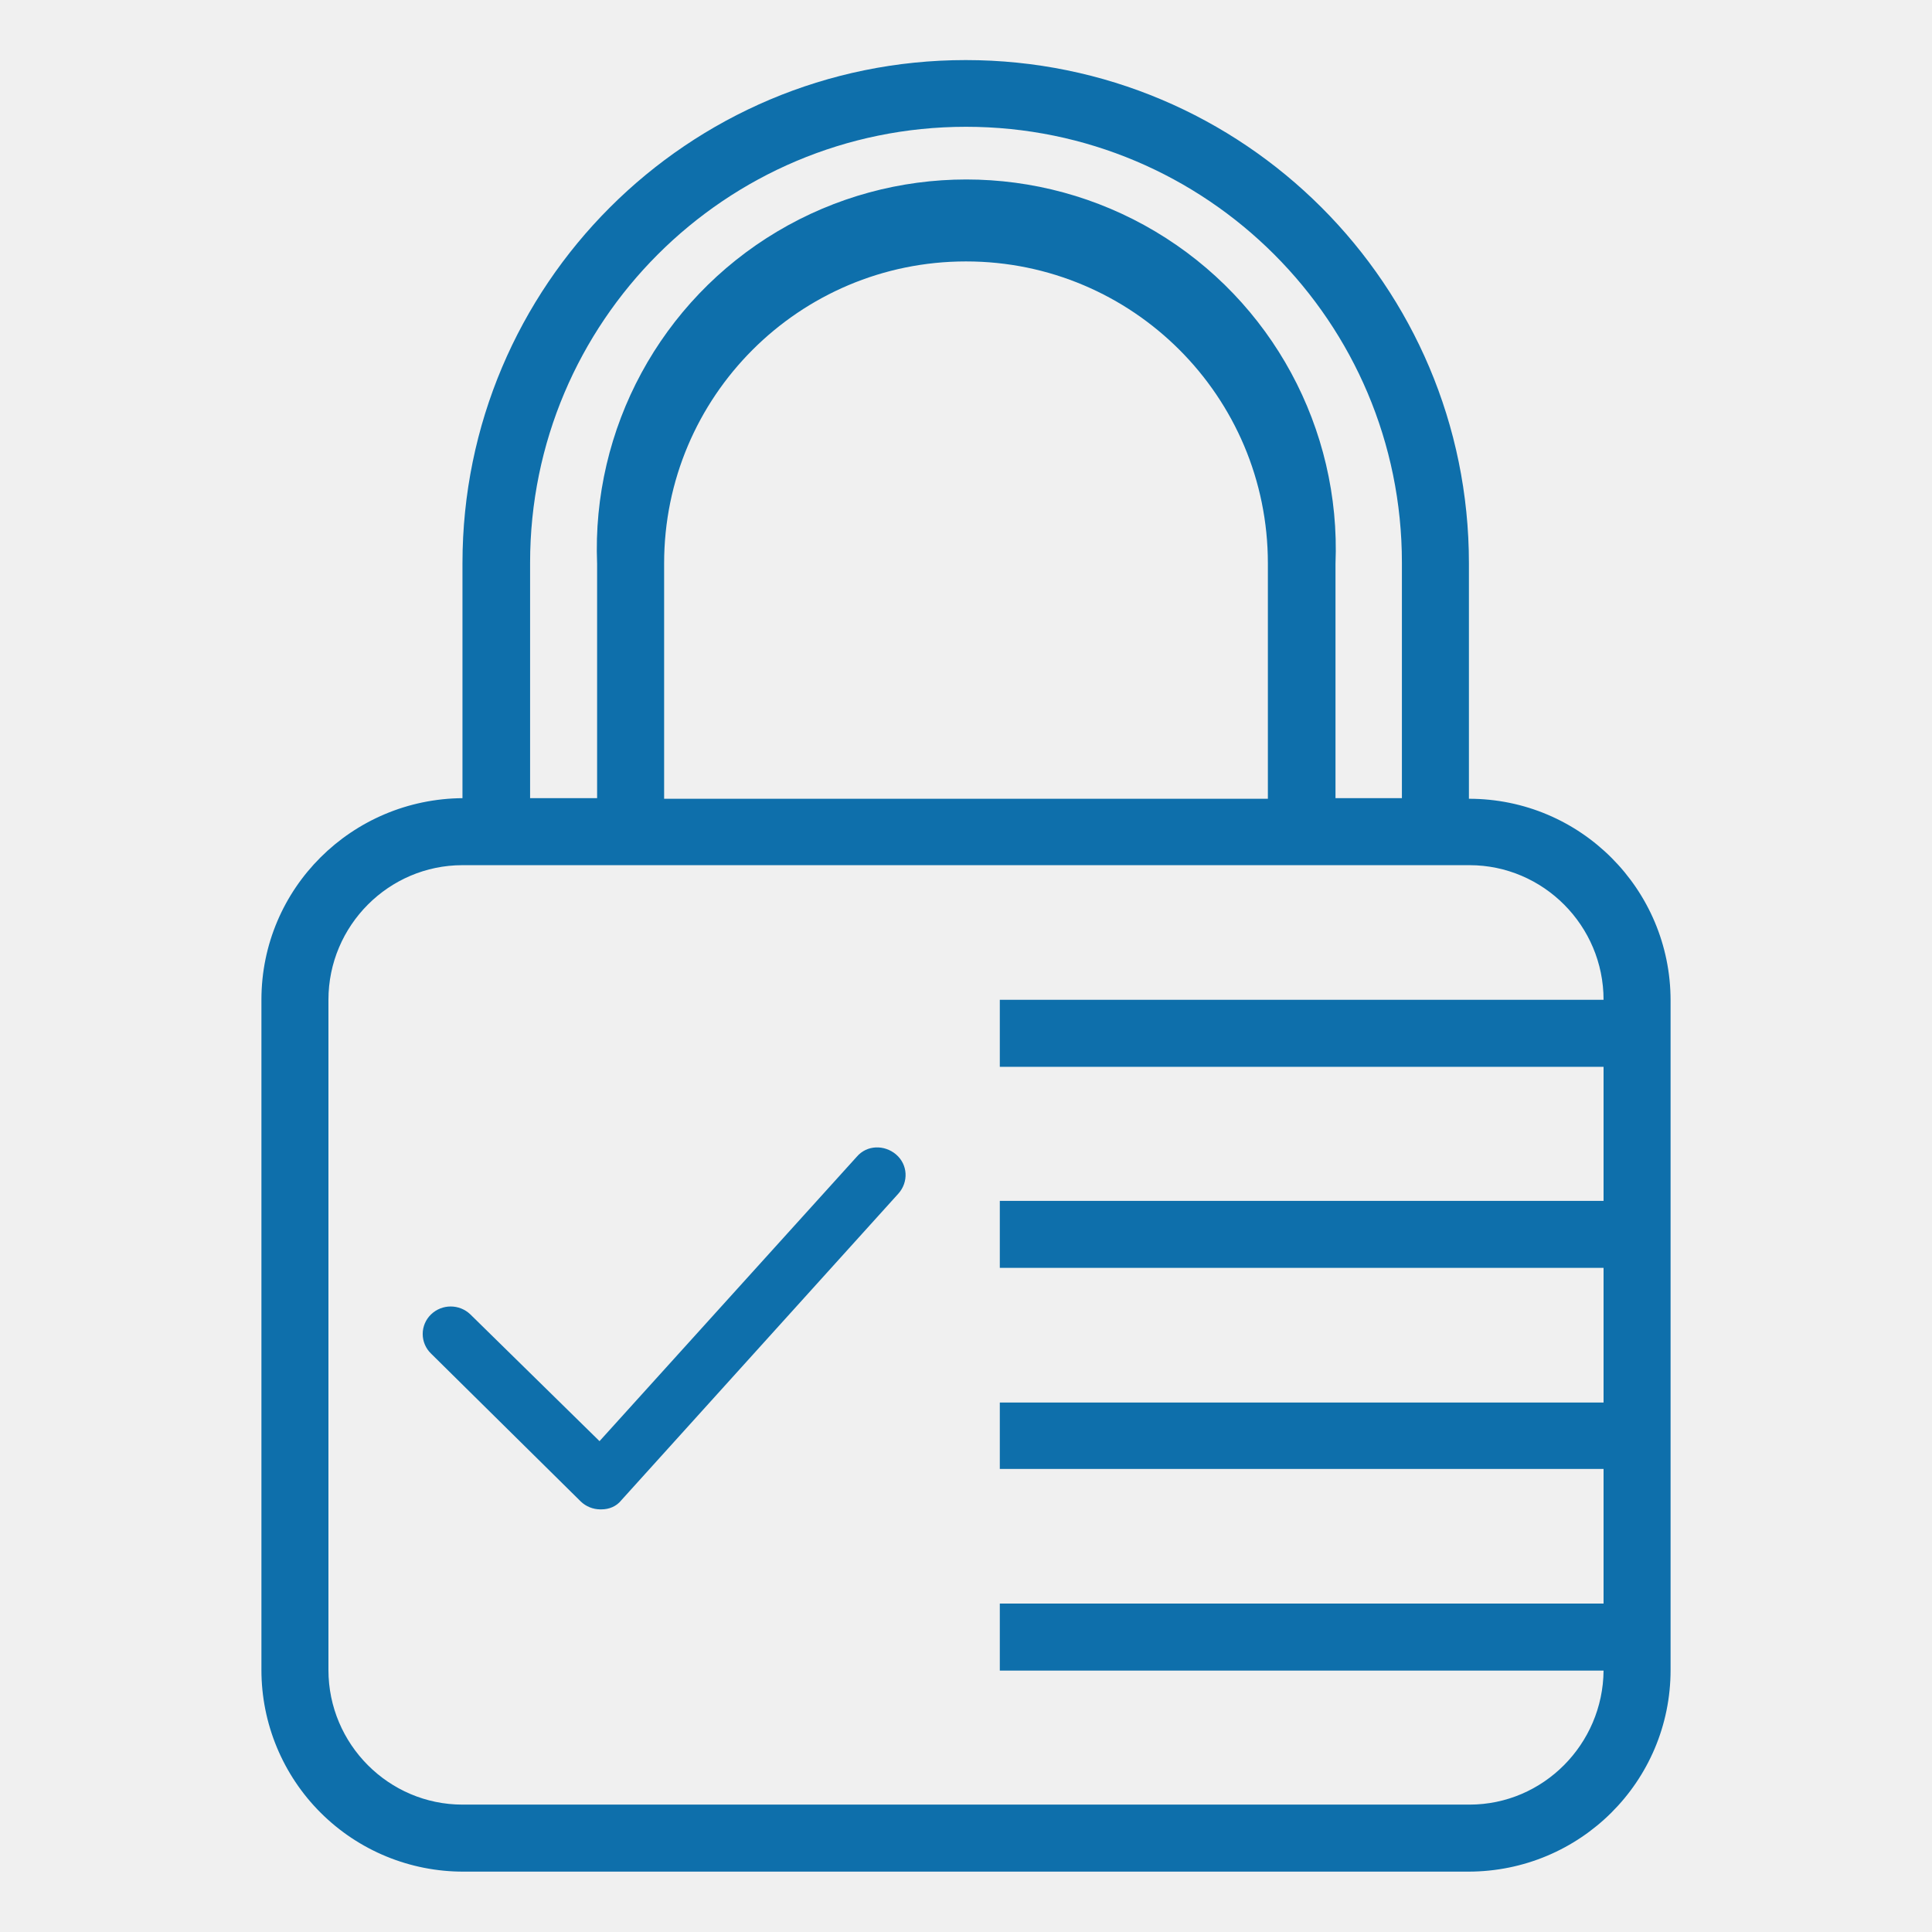
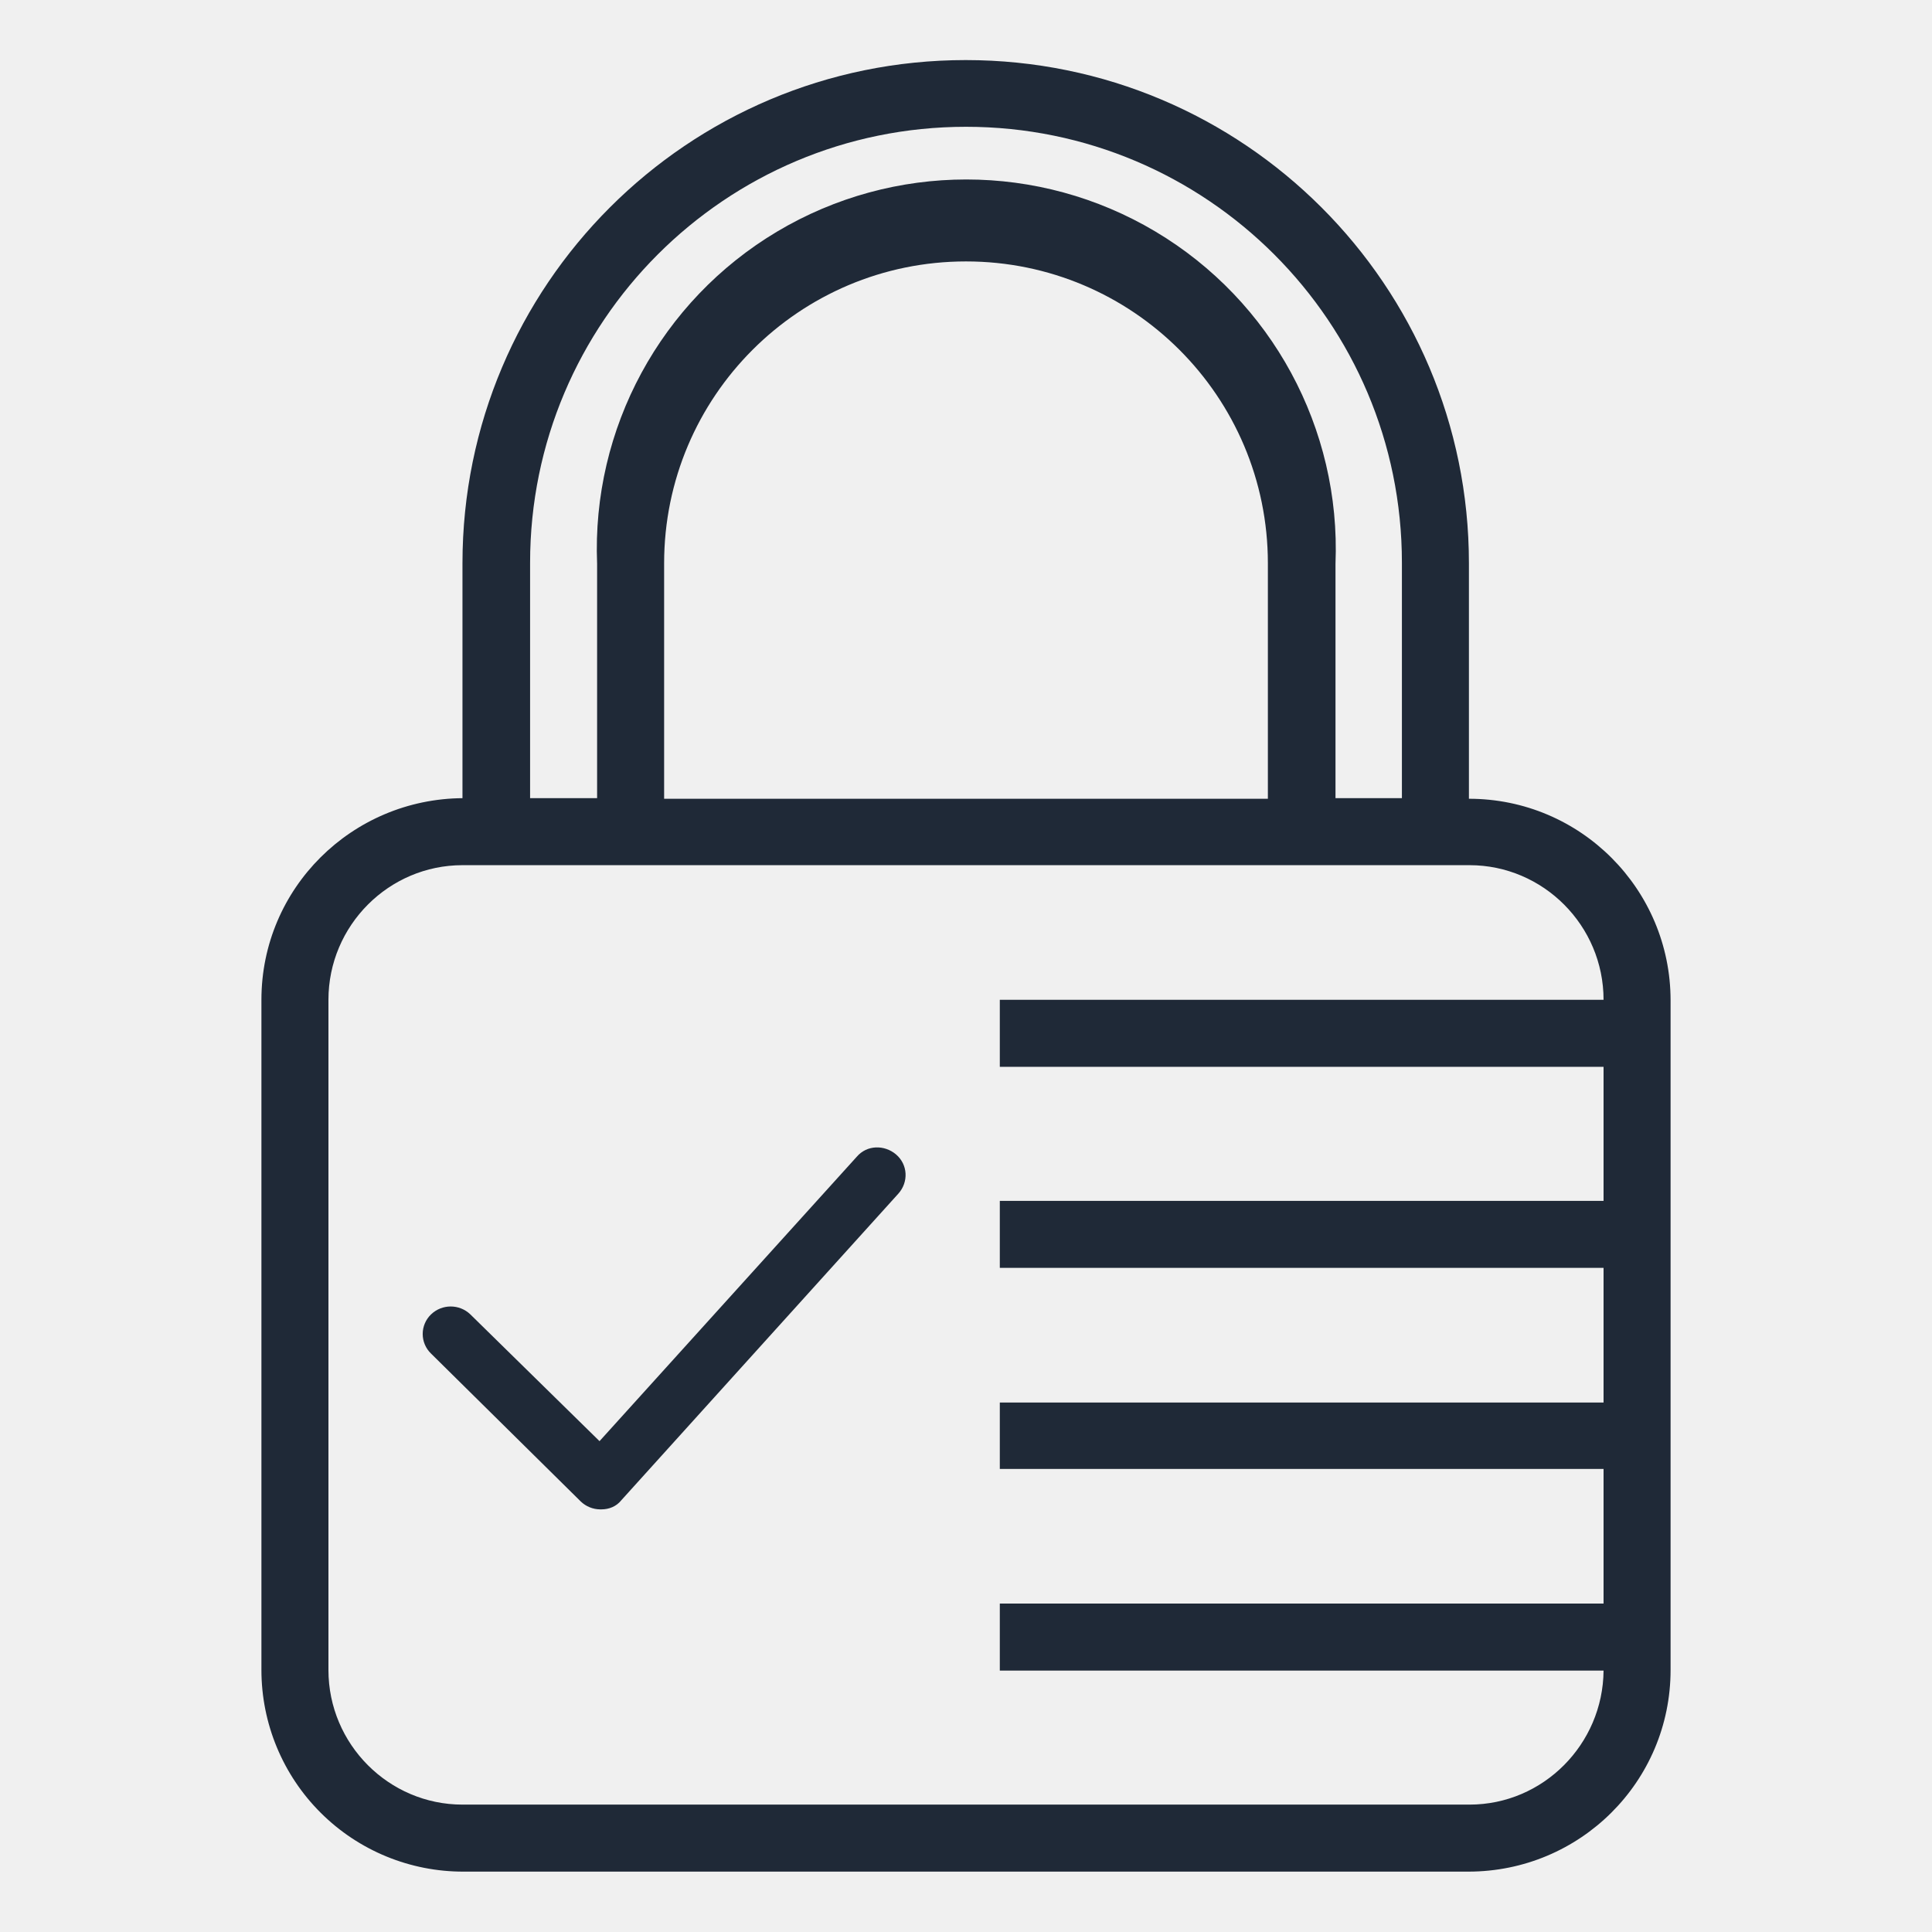
<svg xmlns="http://www.w3.org/2000/svg" fill-rule="evenodd" stroke-linejoin="round" stroke-miterlimit="2" clip-rule="evenodd" viewBox="0 0 32 32">
-   <style>path{fill:#0e6fab}@media (prefers-color-scheme:dark){path{fill:#fff}}</style>
+   <style>path{fill:#1f2937}@media (prefers-color-scheme:dark){path{fill:#fff}}</style>
  <path d="M26.56 26.56v-2.23h-10v-1.1h10V21h-10v-1.11h10v-2.22h-10v-1.11h10c0-1.23-1-2.23-2.22-2.23H7.66c-1.22 0-2.22 1-2.22 2.23v11.1c0 1.23 1 2.23 2.22 2.23h16.68c1.22 0 2.21-1 2.22-2.22h-10v-1.11h10zM7.66 13.22V9.33a8.33 8.33 0 0 1 16.67 0v3.9c1.85 0 3.34 1.5 3.34 3.34v11.09c0 1.85-1.5 3.34-3.35 3.34H7.68a3.34 3.34 0 0 1-3.35-3.34v-11.1c0-1.85 1.5-3.33 3.34-3.34zm1.12 0v-3.9a7.22 7.22 0 0 1 14.44 0v3.9h-1.1V9.34a6.12 6.12 0 1 0-12.23 0v3.88H8.78zm2.22 0V9.33a5 5 0 1 1 10 0v3.9H11z" />
  <path fill-rule="nonzero" d="M9.94 25a.47.47 0 0 1-.32-.13l-2.48-2.45a.45.45 0 0 1 0-.65.47.47 0 0 1 .65 0l2.14 2.1 4.26-4.71c.17-.2.46-.2.65-.04.2.17.21.46.04.65l-4.59 5.08c-.08.1-.2.15-.33.15h-.02z" />
</svg>
